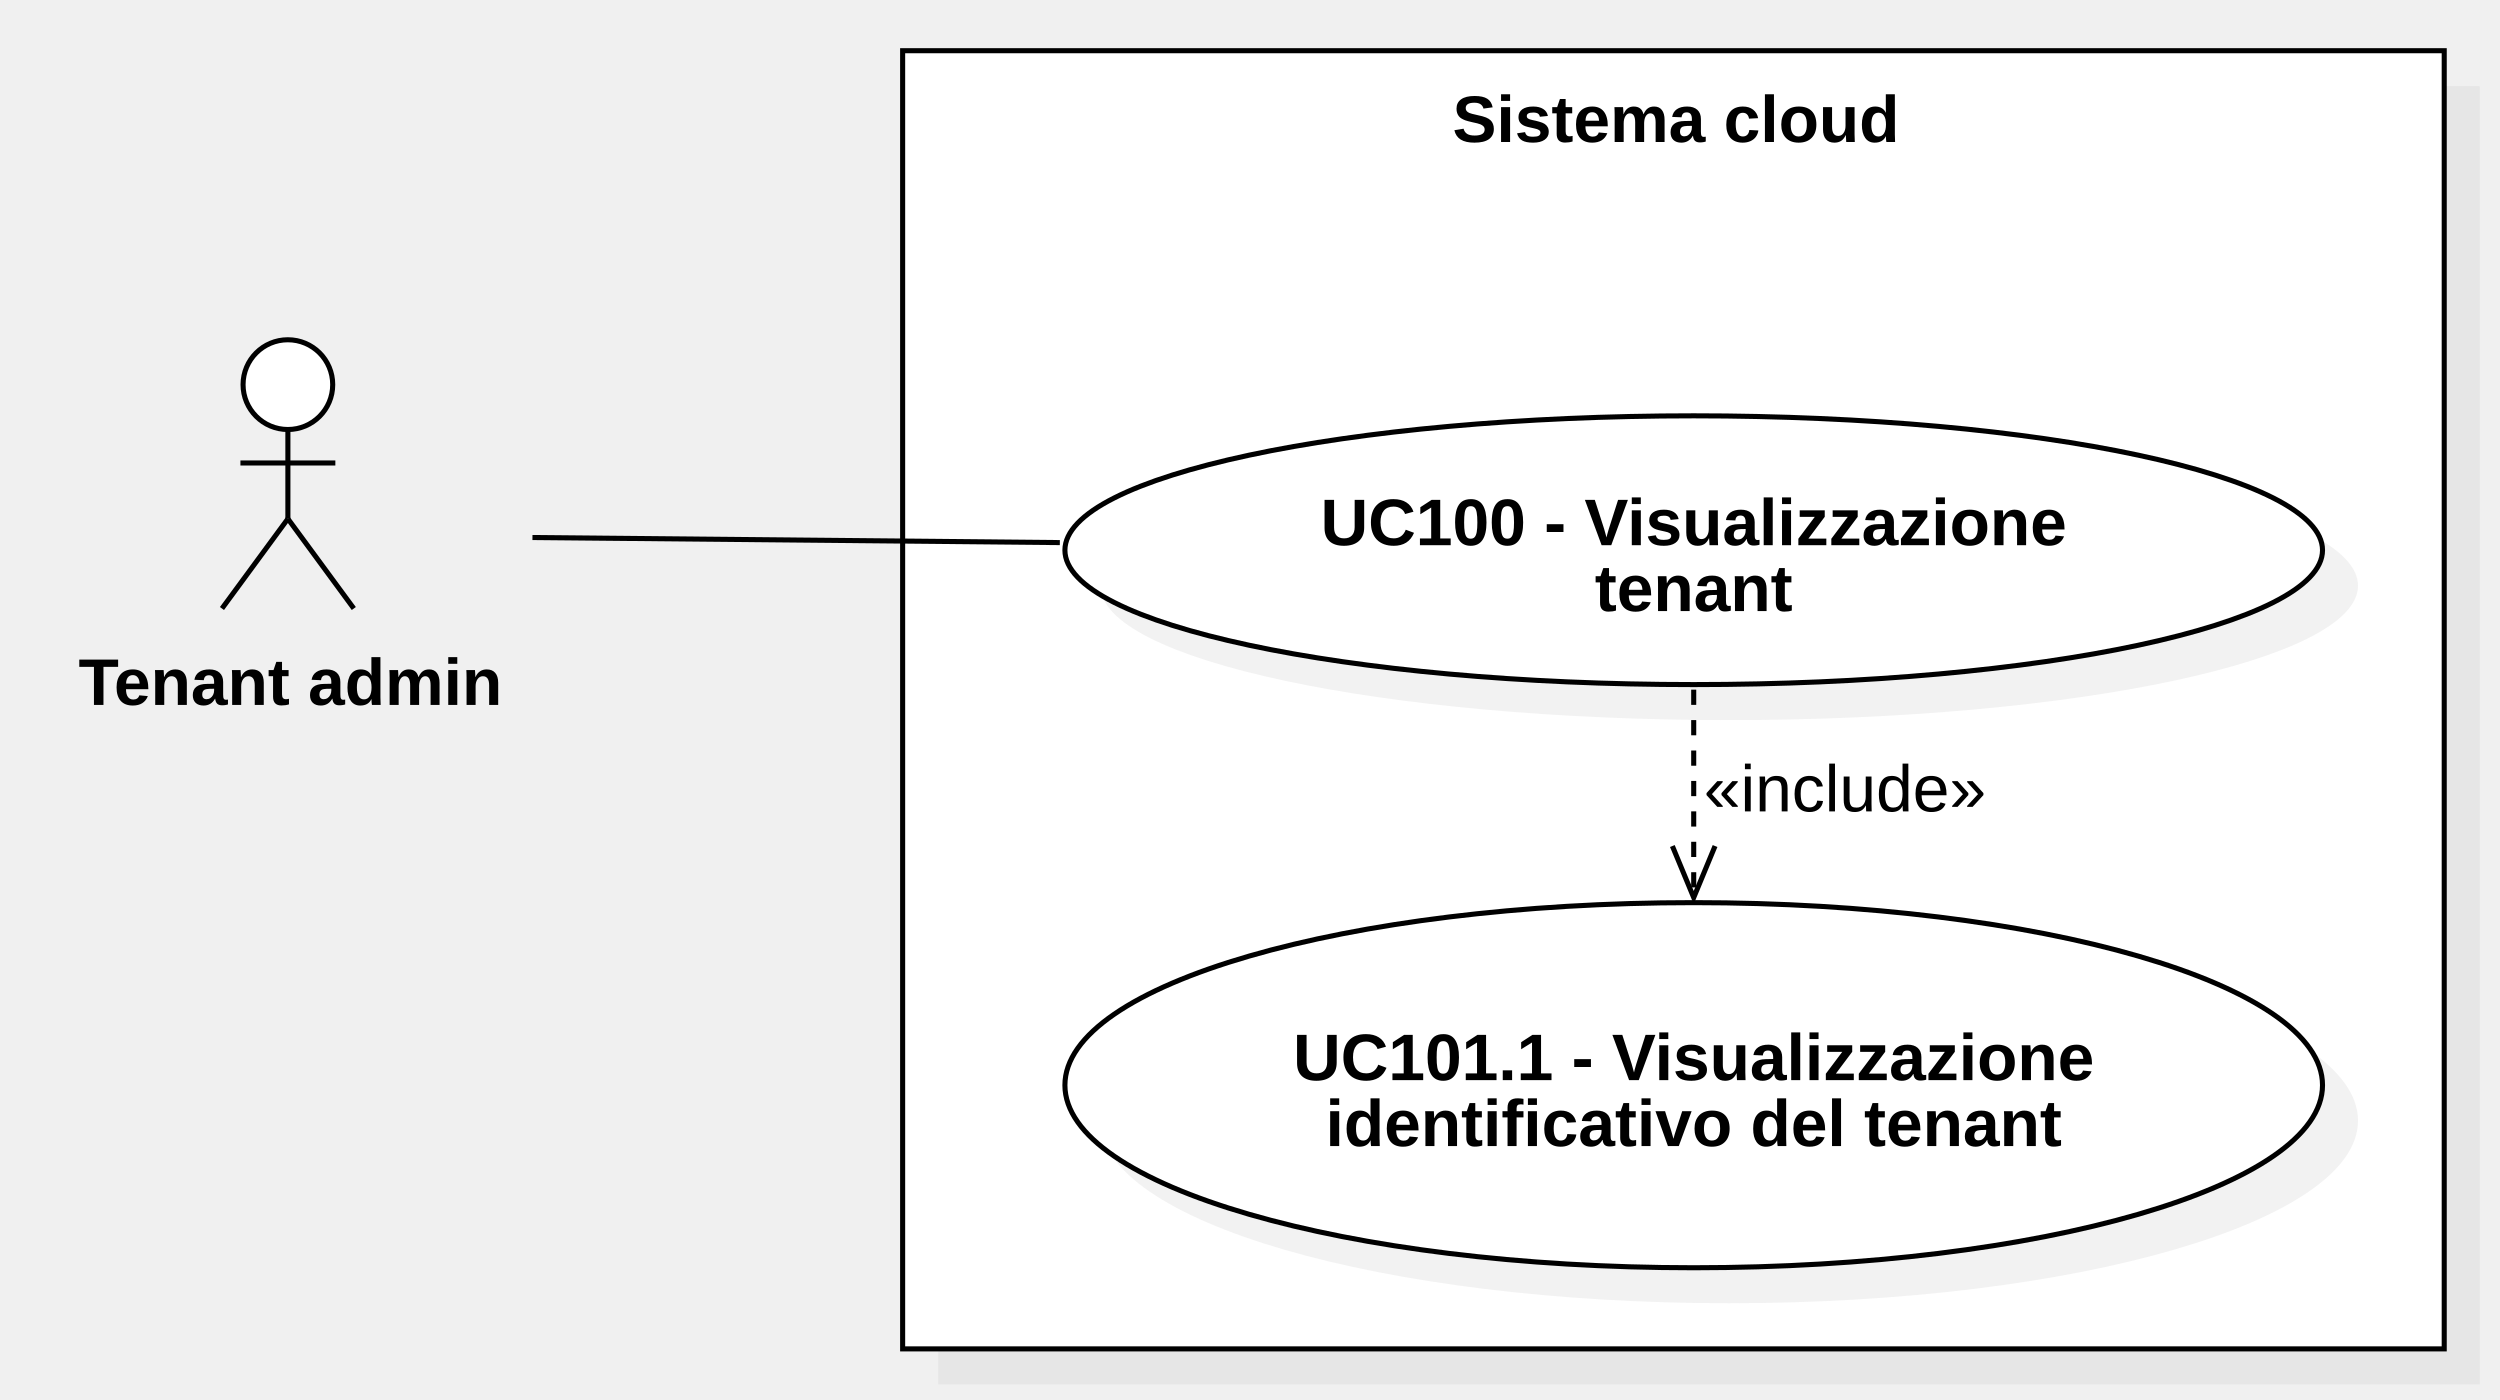
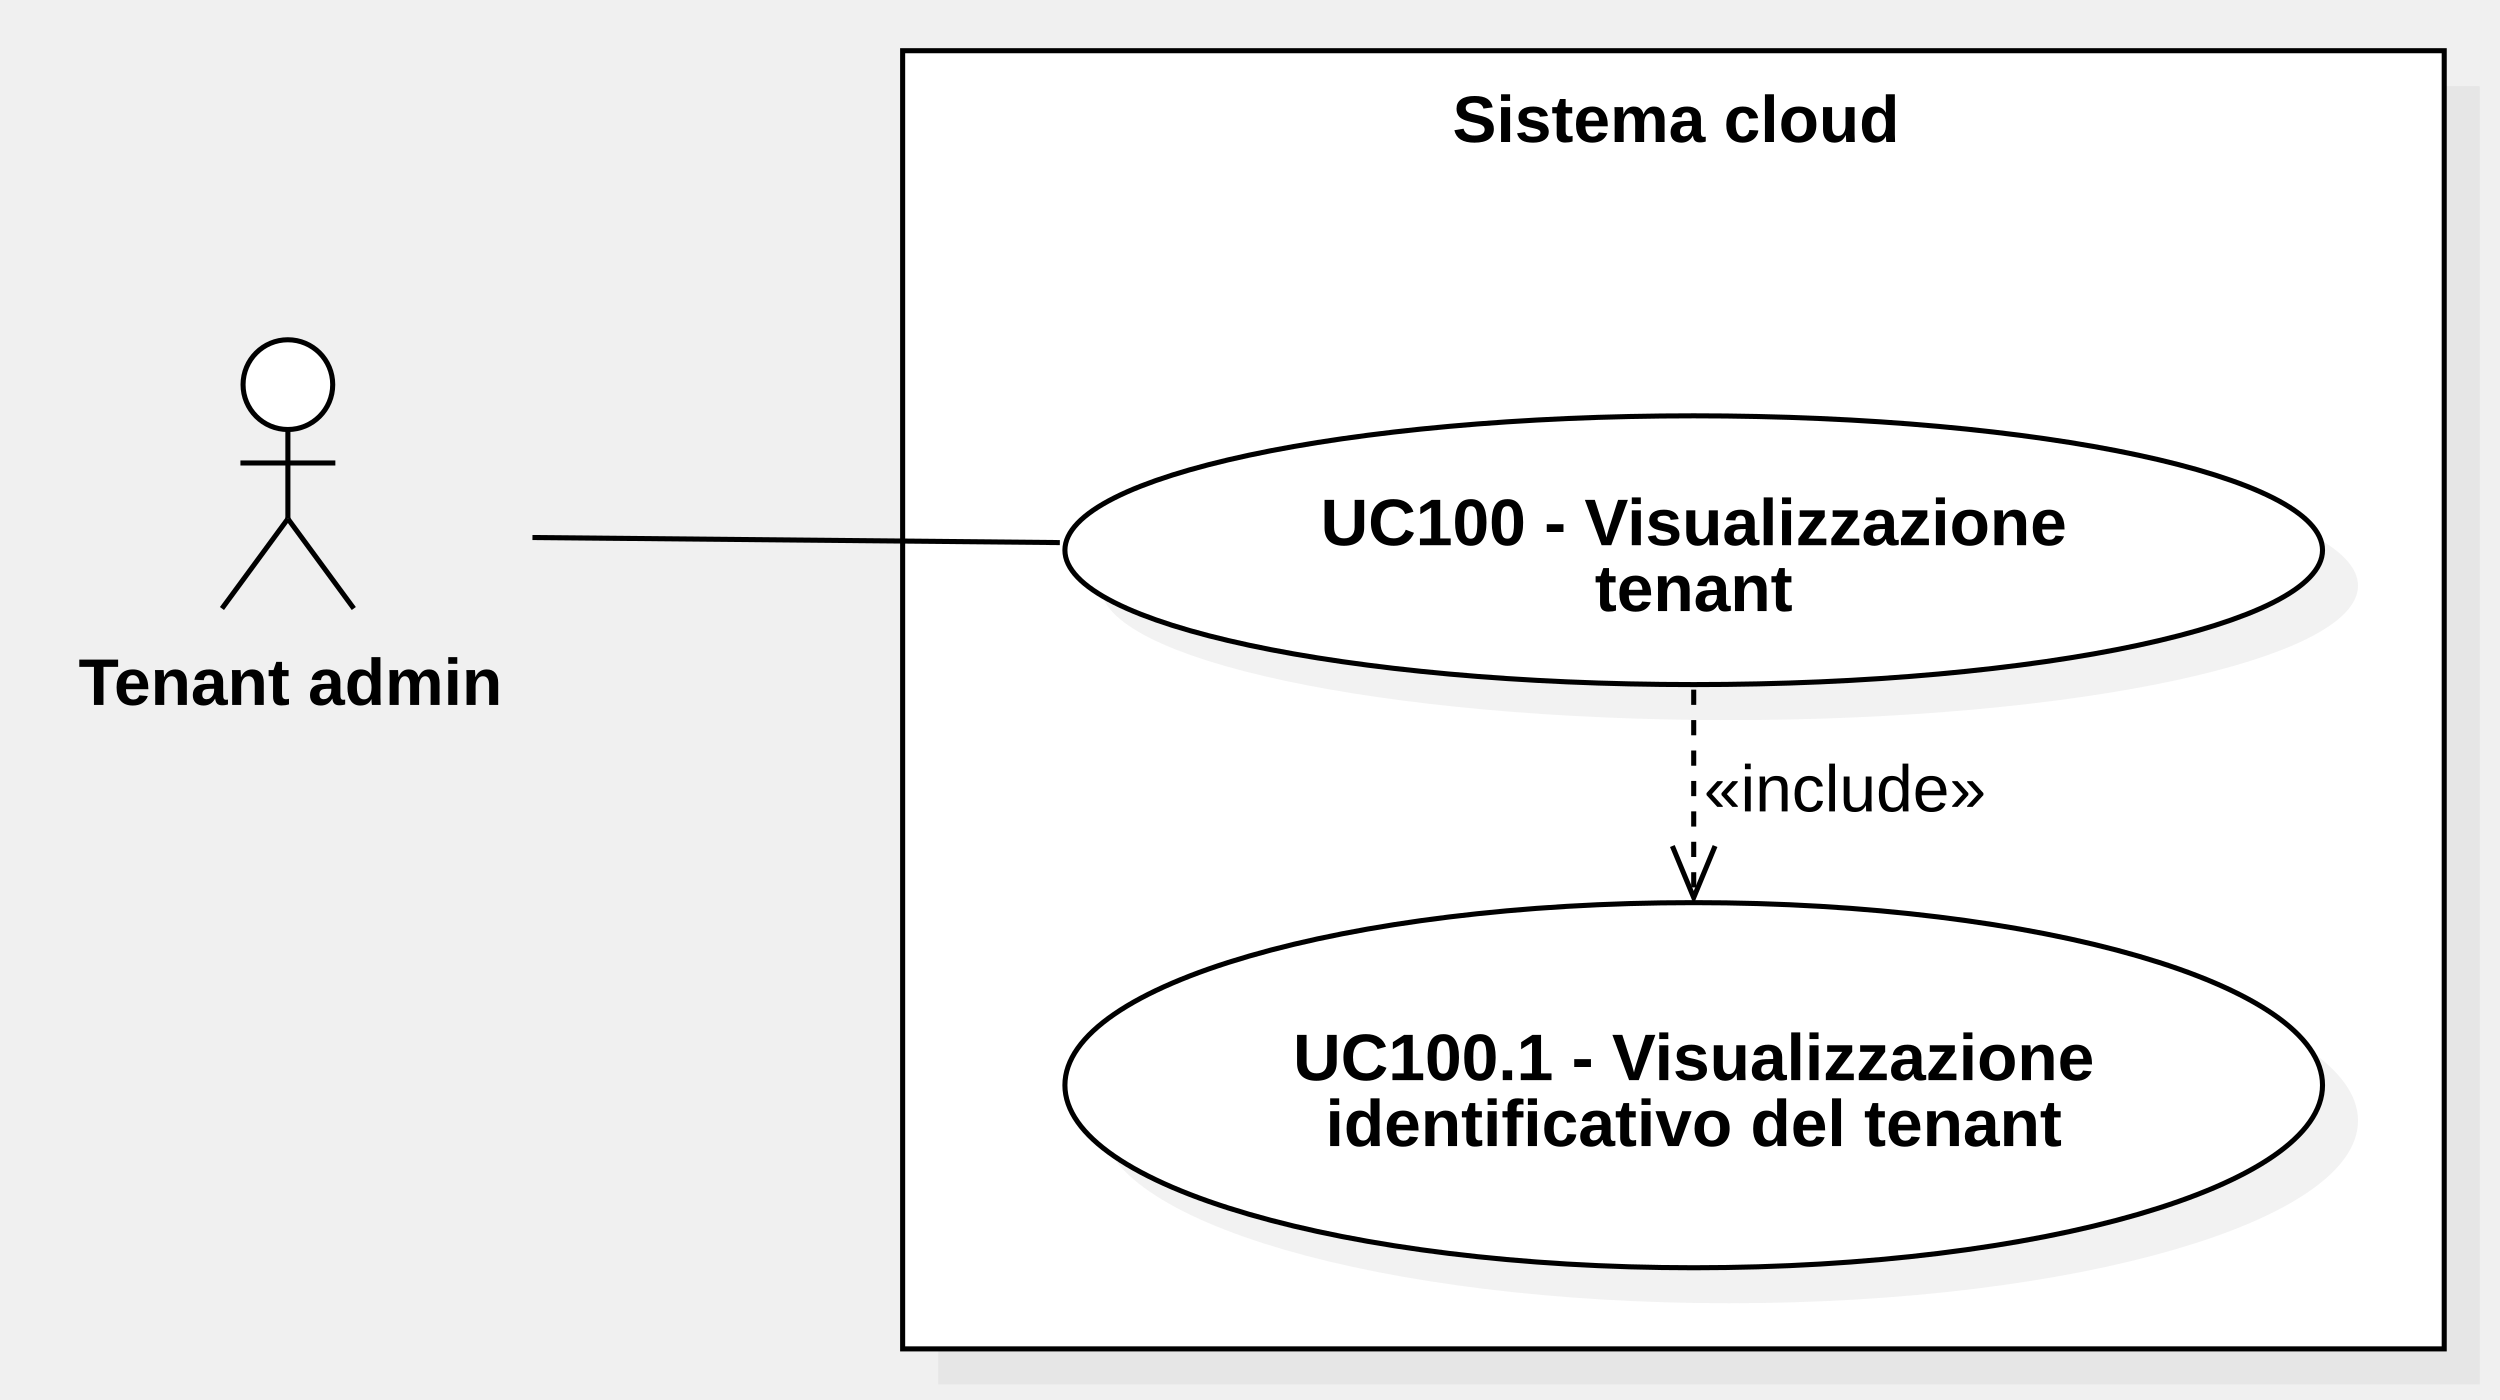
<svg xmlns="http://www.w3.org/2000/svg" version="1.1" width="493" height="276">
  <defs />
  <g>
    <g>
-       <rect fill="#C0C0C0" stroke="none" x="194" y="32" width="304" height="256" transform="matrix(1 0 0 1 -9 -15)" fill-opacity="0.2" />
+       <rect fill="#C0C0C0" stroke="none" x="394" y="246" width="304" height="256" transform="matrix(1 0 0 1 -209 -229)" fill-opacity="0.2" />
    </g>
    <g>
-       <rect fill="#ffffff" stroke="none" x="187" y="25" width="304" height="256" transform="matrix(1 0 0 1 -9 -15)" />
+       <rect fill="#ffffff" stroke="none" x="387" y="239" width="304" height="256" transform="matrix(1 0 0 1 -209 -229)" />
    </g>
    <g>
      <path fill="none" stroke="#000000" paint-order="fill stroke markers" d=" M 178 10 L 482 10 L 482 266 L 178 266 L 178 10 Z Z" stroke-miterlimit="10" stroke-dasharray="" />
    </g>
    <g>
      <g>
        <path fill="none" stroke="none" />
-         <text fill="#000000" stroke="none" font-family="Arial" font-size="13px" font-style="normal" font-weight="bold" text-decoration="undefined" x="339.5" y="38.5" text-anchor="middle" dominant-baseline="central" transform="matrix(1 0 0 1 -9 -15)">Sistema cloud</text>
+         <text fill="#000000" stroke="none" font-family="Arial" font-size="13px" font-style="normal" font-weight="bold" text-decoration="undefined" x="539.5" y="252.5" text-anchor="middle" dominant-baseline="central" transform="matrix(1 0 0 1 -209 -229)">Sistema cloud</text>
      </g>
    </g>
    <g>
      <path fill="#C0C0C0" stroke="none" paint-order="stroke fill markers" d=" M 217 115.5 C 217 100.864 272.517 89 341 89 C 409.483 89 465 100.864 465 115.5 C 465 130.136 409.483 142 341 142 C 272.517 142 217 130.136 217 115.5 Z" fill-opacity="0.2" />
    </g>
    <g>
      <path fill="#ffffff" stroke="none" paint-order="stroke fill markers" d=" M 210 108.5 C 210 93.864 265.517 82 334 82 C 402.483 82 458 93.864 458 108.5 C 458 123.136 402.483 135 334 135 C 265.517 135 210 123.136 210 108.5 Z" />
    </g>
    <g>
      <path fill="none" stroke="#000000" paint-order="fill stroke markers" d=" M 210 108.5 C 210 93.864 265.517 82 334 82 C 402.483 82 458 93.864 458 108.5 C 458 123.136 402.483 135 334 135 C 265.517 135 210 123.136 210 108.5 Z" stroke-miterlimit="10" stroke-dasharray="" />
    </g>
    <g>
      <g>
        <path fill="none" stroke="none" />
-         <text fill="#000000" stroke="none" font-family="Arial" font-size="13px" font-style="normal" font-weight="bold" text-decoration="undefined" x="343" y="118" text-anchor="middle" dominant-baseline="central" transform="matrix(1 0 0 1 -9 -15)">UC100 - Visualizzazione</text>
-         <text fill="#000000" stroke="none" font-family="Arial" font-size="13px" font-style="normal" font-weight="bold" text-decoration="undefined" x="343" y="131" text-anchor="middle" dominant-baseline="central" transform="matrix(1 0 0 1 -9 -15)">tenant</text>
+         <text fill="#000000" stroke="none" font-family="Arial" font-size="13px" font-style="normal" font-weight="bold" text-decoration="undefined" x="543" y="332" text-anchor="middle" dominant-baseline="central" transform="matrix(1 0 0 1 -209 -229)">UC100 - Visualizzazione</text>
+         <text fill="#000000" stroke="none" font-family="Arial" font-size="13px" font-style="normal" font-weight="bold" text-decoration="undefined" x="543" y="345" text-anchor="middle" dominant-baseline="central" transform="matrix(1 0 0 1 -209 -229)">tenant</text>
      </g>
    </g>
    <g>
      <path fill="#ffffff" stroke="none" paint-order="stroke fill markers" d=" M 47.931 75.85 C 47.931 70.962 51.889 67 56.771 67 C 61.653 67 65.611 70.962 65.611 75.85 C 65.611 80.738 61.653 84.7 56.771 84.7 C 51.889 84.7 47.931 80.738 47.931 75.85 Z" />
    </g>
    <g>
      <path fill="none" stroke="#000000" paint-order="fill stroke markers" d=" M 47.931 75.85 C 47.931 70.962 51.889 67 56.771 67 C 61.653 67 65.611 70.962 65.611 75.85 C 65.611 80.738 61.653 84.7 56.771 84.7 C 51.889 84.7 47.931 80.738 47.931 75.85 Z" stroke-miterlimit="10" stroke-dasharray="" />
    </g>
    <g>
      <path fill="none" stroke="#000000" paint-order="fill stroke markers" d=" M 56.771 84.7 L 56.771 102.3" stroke-miterlimit="10" stroke-dasharray="" />
    </g>
    <g>
      <path fill="none" stroke="#000000" paint-order="fill stroke markers" d=" M 47.411 91.3 L 66.131 91.3" stroke-miterlimit="10" stroke-dasharray="" />
    </g>
    <g>
      <path fill="none" stroke="#000000" paint-order="fill stroke markers" d=" M 56.771 102.3 L 43.771 120" stroke-miterlimit="10" stroke-dasharray="" />
    </g>
    <g>
      <path fill="none" stroke="#000000" paint-order="fill stroke markers" d=" M 56.771 102.3 L 69.771 120" stroke-miterlimit="10" stroke-dasharray="" />
    </g>
    <g>
      <g>
        <path fill="none" stroke="none" />
-         <text fill="#000000" stroke="none" font-family="Arial" font-size="13px" font-style="normal" font-weight="bold" text-decoration="undefined" x="66.271" y="149.5" text-anchor="middle" dominant-baseline="central" transform="matrix(1 0 0 1 -9 -15)">Tenant admin</text>
+         <text fill="#000000" stroke="none" font-family="Arial" font-size="13px" font-style="normal" font-weight="bold" text-decoration="undefined" x="266.271" y="363.5" text-anchor="middle" dominant-baseline="central" transform="matrix(1 0 0 1 -209 -229)">Tenant admin</text>
      </g>
    </g>
    <g>
      <path fill="none" stroke="#000000" paint-order="fill stroke markers" d=" M 105 106 L 209 107" stroke-miterlimit="10" stroke-dasharray="" />
    </g>
    <g>
      <path fill="#C0C0C0" stroke="none" paint-order="stroke fill markers" d=" M 217 221 C 217 201.118 272.517 185 341 185 C 409.483 185 465 201.118 465 221 C 465 240.882 409.483 257 341 257 C 272.517 257 217 240.882 217 221 Z" fill-opacity="0.2" />
    </g>
    <g>
      <path fill="#ffffff" stroke="none" paint-order="stroke fill markers" d=" M 210 214 C 210 194.118 265.517 178 334 178 C 402.483 178 458 194.118 458 214 C 458 233.882 402.483 250 334 250 C 265.517 250 210 233.882 210 214 Z" />
    </g>
    <g>
      <path fill="none" stroke="#000000" paint-order="fill stroke markers" d=" M 210 214 C 210 194.118 265.517 178 334 178 C 402.483 178 458 194.118 458 214 C 458 233.882 402.483 250 334 250 C 265.517 250 210 233.882 210 214 Z" stroke-miterlimit="10" stroke-dasharray="" />
    </g>
    <g>
      <g>
        <path fill="none" stroke="none" />
-         <text fill="#000000" stroke="none" font-family="Arial" font-size="13px" font-style="normal" font-weight="bold" text-decoration="undefined" x="343" y="223.5" text-anchor="middle" dominant-baseline="central" transform="matrix(1 0 0 1 -9 -15)">UC101.1 - Visualizzazione</text>
-         <text fill="#000000" stroke="none" font-family="Arial" font-size="13px" font-style="normal" font-weight="bold" text-decoration="undefined" x="343" y="236.5" text-anchor="middle" dominant-baseline="central" transform="matrix(1 0 0 1 -9 -15)">identificativo del tenant</text>
+         <text fill="#000000" stroke="none" font-family="Arial" font-size="13px" font-style="normal" font-weight="bold" text-decoration="undefined" x="543" y="437.5" text-anchor="middle" dominant-baseline="central" transform="matrix(1 0 0 1 -209 -229)">UC100.1 - Visualizzazione</text>
+         <text fill="#000000" stroke="none" font-family="Arial" font-size="13px" font-style="normal" font-weight="bold" text-decoration="undefined" x="543" y="450.5" text-anchor="middle" dominant-baseline="central" transform="matrix(1 0 0 1 -209 -229)">identificativo del tenant</text>
      </g>
    </g>
    <g>
      <path fill="none" stroke="#000000" paint-order="fill stroke markers" d=" M 334 136 L 334 177" stroke-miterlimit="10" stroke-dasharray="3" />
    </g>
    <g>
      <path fill="none" stroke="#000000" paint-order="fill stroke markers" d=" M 329.79 166.837 L 334 177 L 338.21 166.837" stroke-miterlimit="10" stroke-dasharray="" />
    </g>
    <g>
-       <rect fill="#ffffff" stroke="none" x="345" y="164" width="55.656" height="13" transform="matrix(1 0 0 1 -9 -15)" />
+       <rect fill="#ffffff" stroke="none" x="545" y="378" width="55.656" height="13" transform="matrix(1 0 0 1 -209 -229)" />
    </g>
    <g>
      <g>
        <path fill="none" stroke="none" />
-         <text fill="#000000" stroke="none" font-family="Arial" font-size="13px" font-style="normal" font-weight="normal" text-decoration="undefined" x="372.828" y="170.5" text-anchor="middle" dominant-baseline="central" transform="matrix(1 0 0 1 -9 -15)">«include»</text>
+         <text fill="#000000" stroke="none" font-family="Arial" font-size="13px" font-style="normal" font-weight="normal" text-decoration="undefined" x="572.828" y="384.5" text-anchor="middle" dominant-baseline="central" transform="matrix(1 0 0 1 -209 -229)">«include»</text>
      </g>
    </g>
  </g>
</svg>
